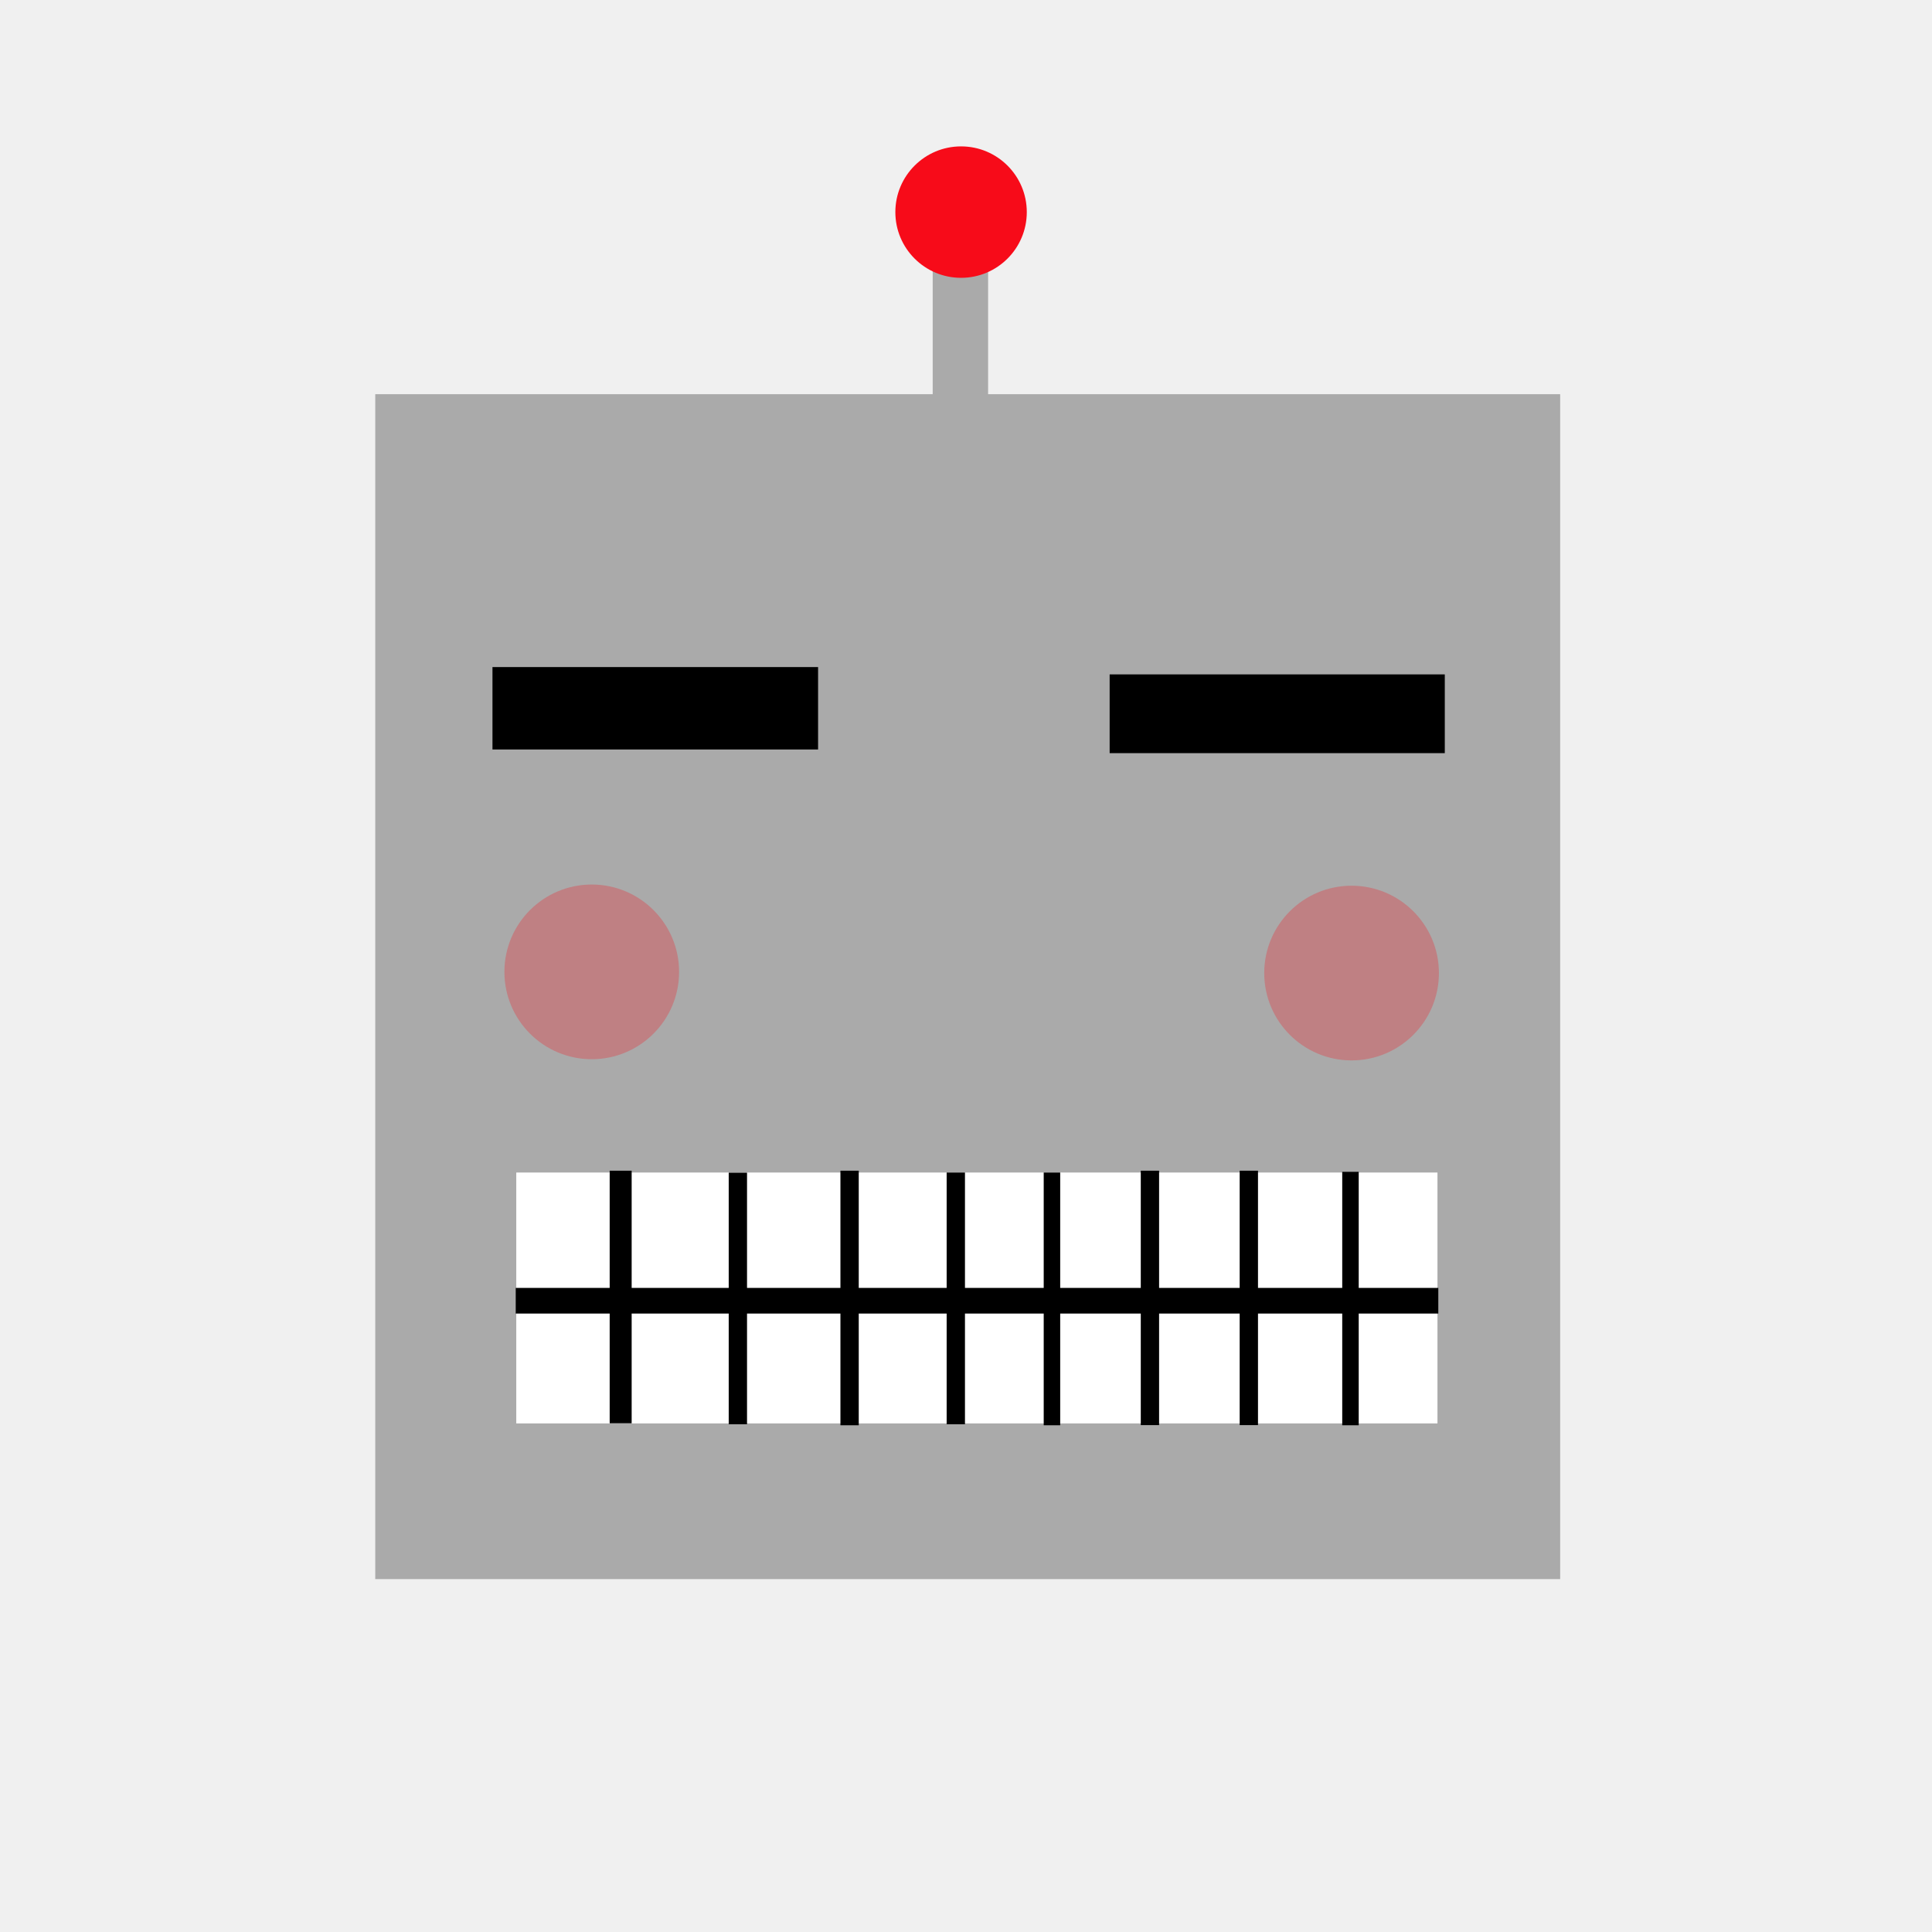
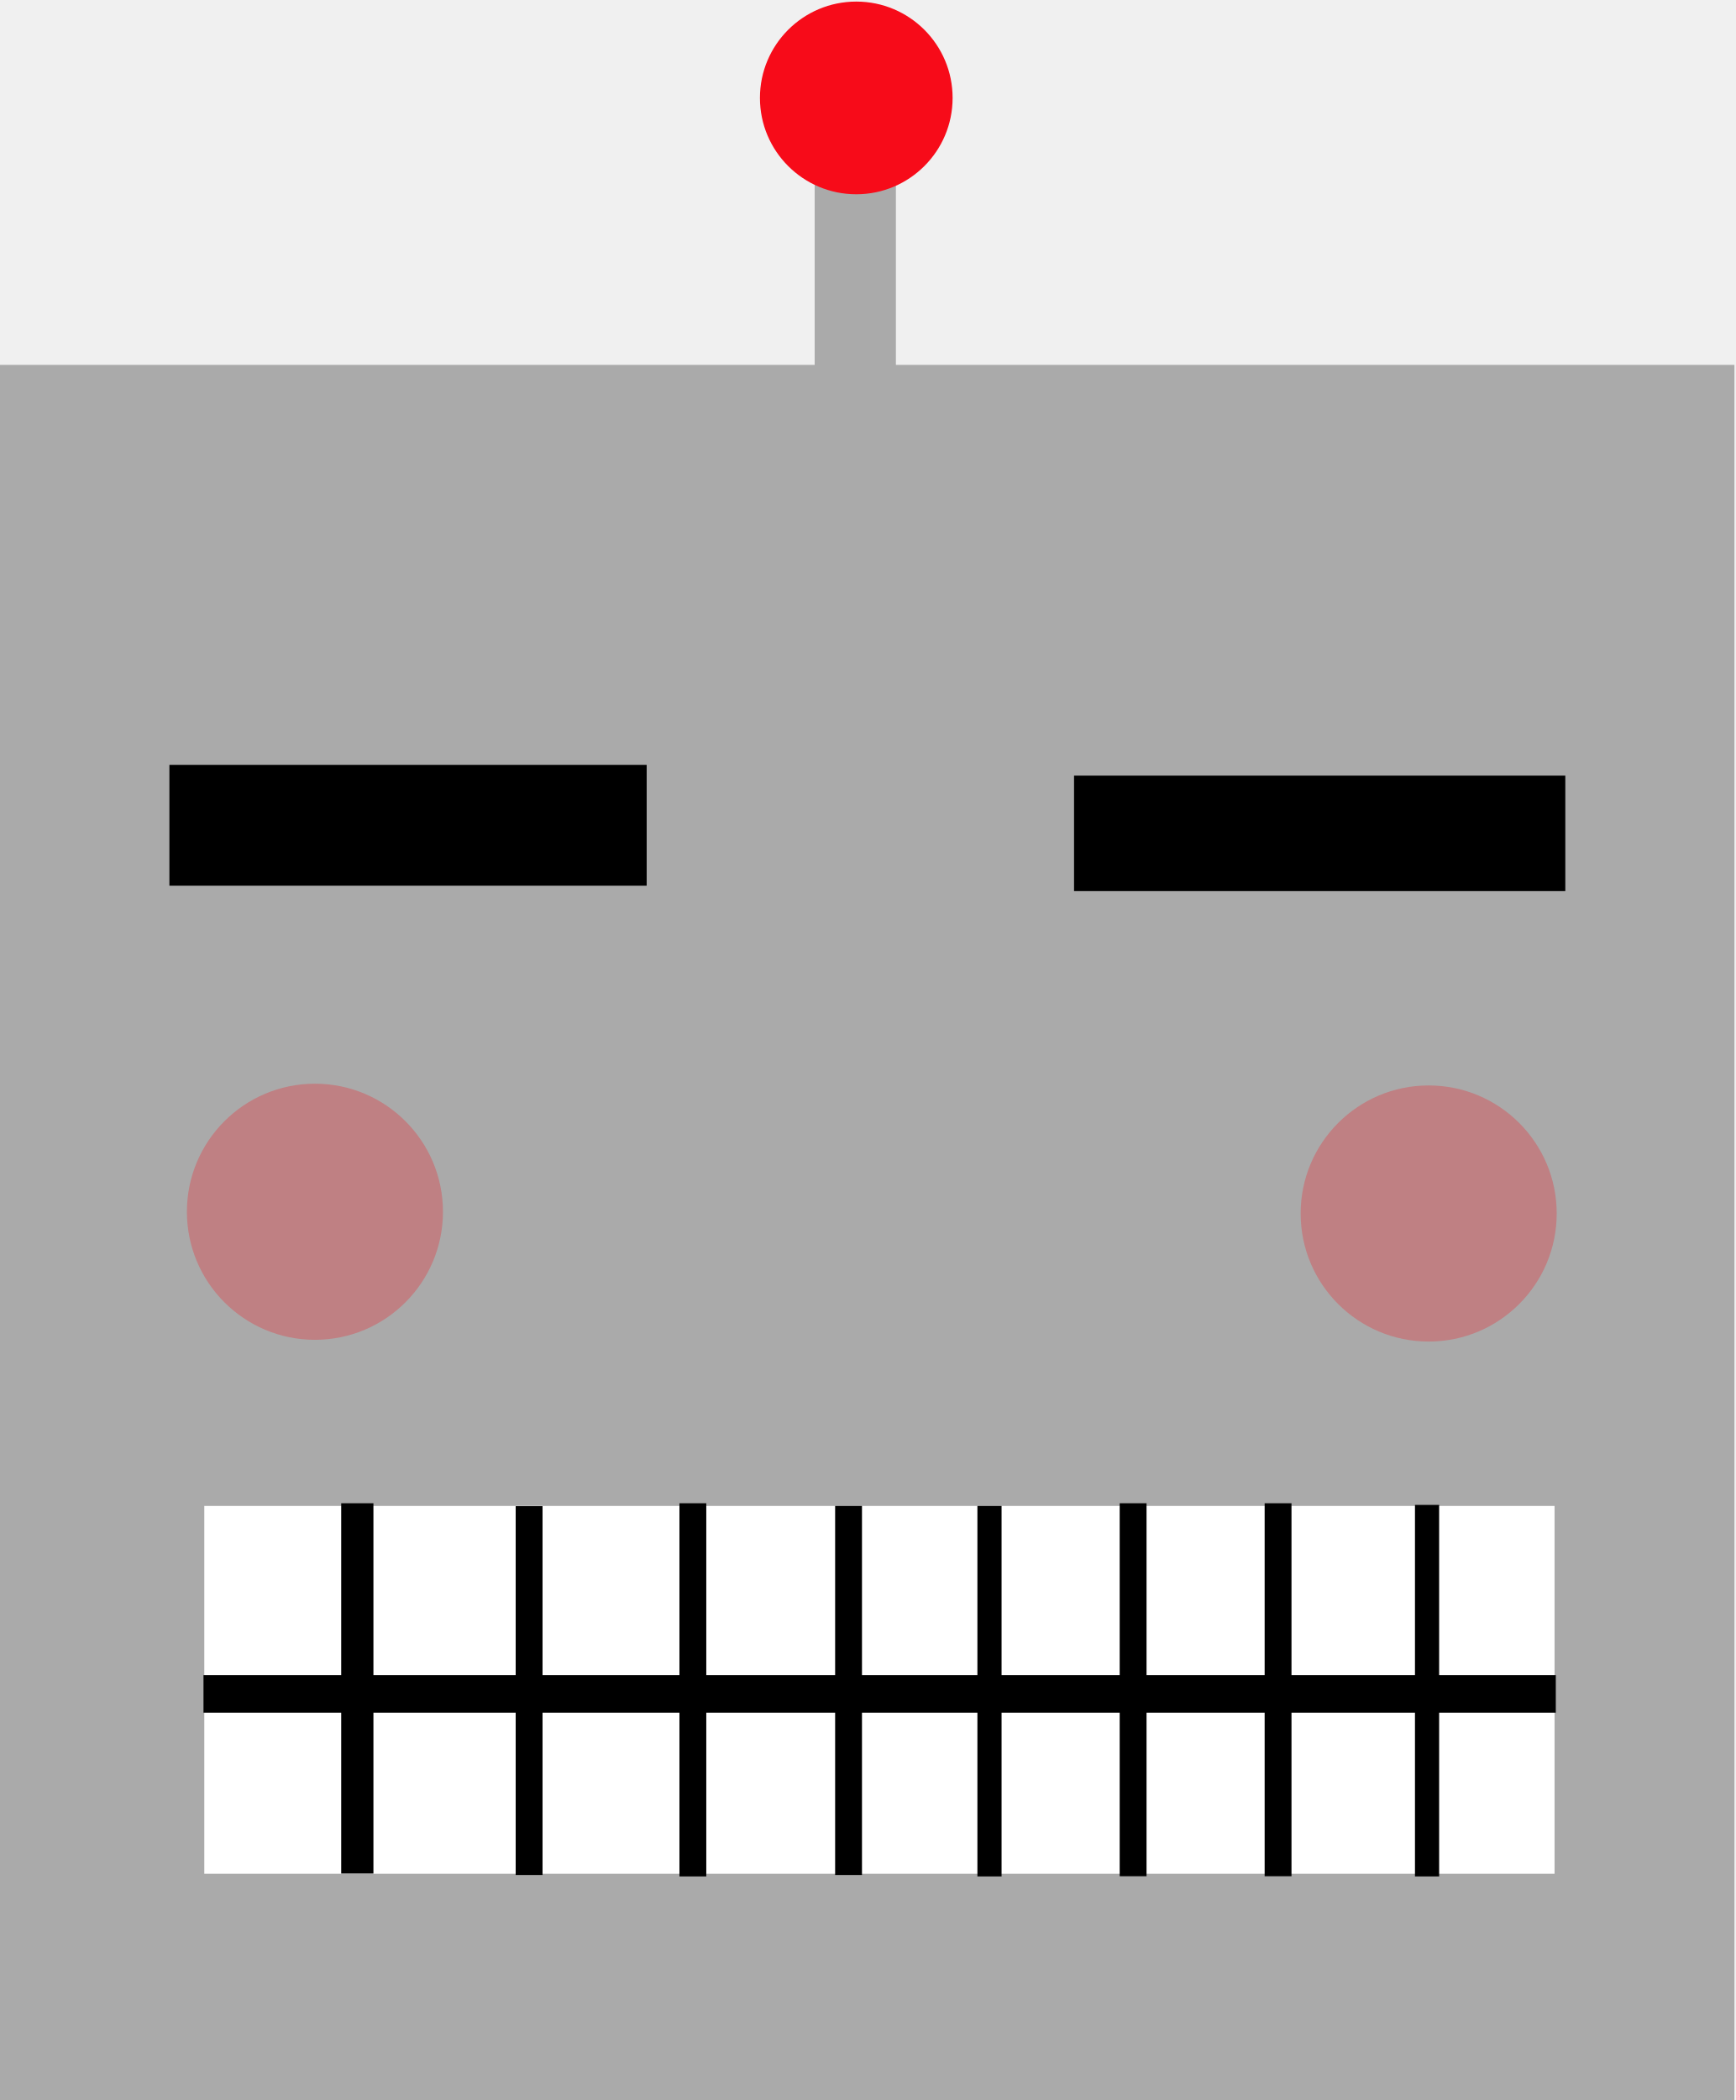
- <svg xmlns="http://www.w3.org/2000/svg" width="1200" height="1200" viewBox="0 0 317.5 317.5" version="1.1" id="svg1" xml:space="preserve">
+ <svg xmlns="http://www.w3.org/2000/svg" width="194.554mm" height="235.405mm" viewBox="0 0 194.554 235.405" version="1.1" id="svg1" xml:space="preserve">
  <defs id="defs1" />
-   <g id="layer2" style="display:inline" transform="translate(53.84405,17.22814)">
+   <g id="layer2" style="display:inline" transform="translate(-8.094354,-6.651722)">
    <rect style="fill:#aaaaaa;fill-opacity:1;stroke-width:10;stroke-linecap:round;stroke-dashoffset:702.086" id="rect1" width="9.107" height="28.045" x="99.431" y="22.412" />
    <circle style="fill:#f70b19;fill-opacity:1;stroke-width:10;stroke-linecap:round;stroke-dashoffset:702.086" id="path1" cx="104.096" cy="17.629" r="10.8" />
    <rect style="fill:#aaaaaa;fill-opacity:1;stroke-width:10;stroke-linecap:round;stroke-dashoffset:702.086" id="rect2" width="194.725" height="194.725" x="7.825" y="47.553" />
    <rect style="display:inline;fill:#000000;fill-opacity:1;stroke-width:10.38;stroke-linecap:round;stroke-dashoffset:702.086" id="rect3" width="53.51" height="13.543" x="27.087" y="92.396" />
    <rect style="fill:#000000;fill-opacity:1;stroke-width:10;stroke-linecap:round;stroke-dashoffset:702.086" id="rect4" width="55.077" height="12.942" x="128.512" y="93.6" />
    <rect style="fill:#ffffff;fill-opacity:1;stroke-width:10;stroke-linecap:round;stroke-dashoffset:702.086" id="rect5" width="151.386" height="41.232" x="30.999" y="175.463" />
    <rect style="fill:#000000;fill-opacity:1;stroke-width:9.968;stroke-linecap:round;stroke-dashoffset:702.086" id="rect6" width="151.615" height="4.214" x="30.909" y="194.424" />
    <rect style="fill:#000000;fill-opacity:1;stroke-width:9.961;stroke-linecap:round;stroke-dashoffset:702.086" id="rect7" width="3.612" height="41.509" x="46.349" y="175.162" />
    <rect style="fill:#000000;fill-opacity:1;stroke-width:9.871;stroke-linecap:round;stroke-dashoffset:702.086" id="rect8" width="3.01" height="41.347" x="65.911" y="175.487" />
    <rect style="fill:#000000;fill-opacity:1;stroke-width:10;stroke-linecap:round;stroke-dashoffset:702.086" id="rect9" width="3.01" height="41.834" x="84.27" y="175.162" />
    <rect style="fill:#000000;fill-opacity:1;stroke-width:9.98;stroke-linecap:round;stroke-dashoffset:702.086" id="rect10" width="3.01" height="41.371" x="101.726" y="175.463" />
    <rect style="fill:#000000;fill-opacity:1;stroke-width:9.964;stroke-linecap:round;stroke-dashoffset:702.086" id="rect11" width="2.709" height="41.533" x="117.677" y="175.463" />
    <rect style="fill:#000000;fill-opacity:1;stroke-width:9.961;stroke-linecap:round;stroke-dashoffset:702.086" id="rect12" width="3.01" height="41.81" x="133.629" y="175.162" />
    <rect style="fill:#000000;fill-opacity:1;stroke-width:9.961;stroke-linecap:round;stroke-dashoffset:702.086" id="rect13" width="3.01" height="41.81" x="149.881" y="175.162" />
    <rect style="fill:#000000;fill-opacity:1;stroke-width:9.942;stroke-linecap:round;stroke-dashoffset:702.086" id="rect14" width="2.709" height="41.648" x="166.735" y="175.348" />
    <circle style="fill:#bf8083;fill-opacity:1;stroke-width:10;stroke-linecap:round;stroke-dashoffset:702.086" id="path36" cx="43.403" cy="142.487" r="14.354" />
    <circle style="fill:#bf8083;fill-opacity:1;stroke-width:9.425;stroke-linecap:round;stroke-dashoffset:702.086" id="path37" cx="168.271" cy="142.682" r="14.354" />
  </g>
</svg>
